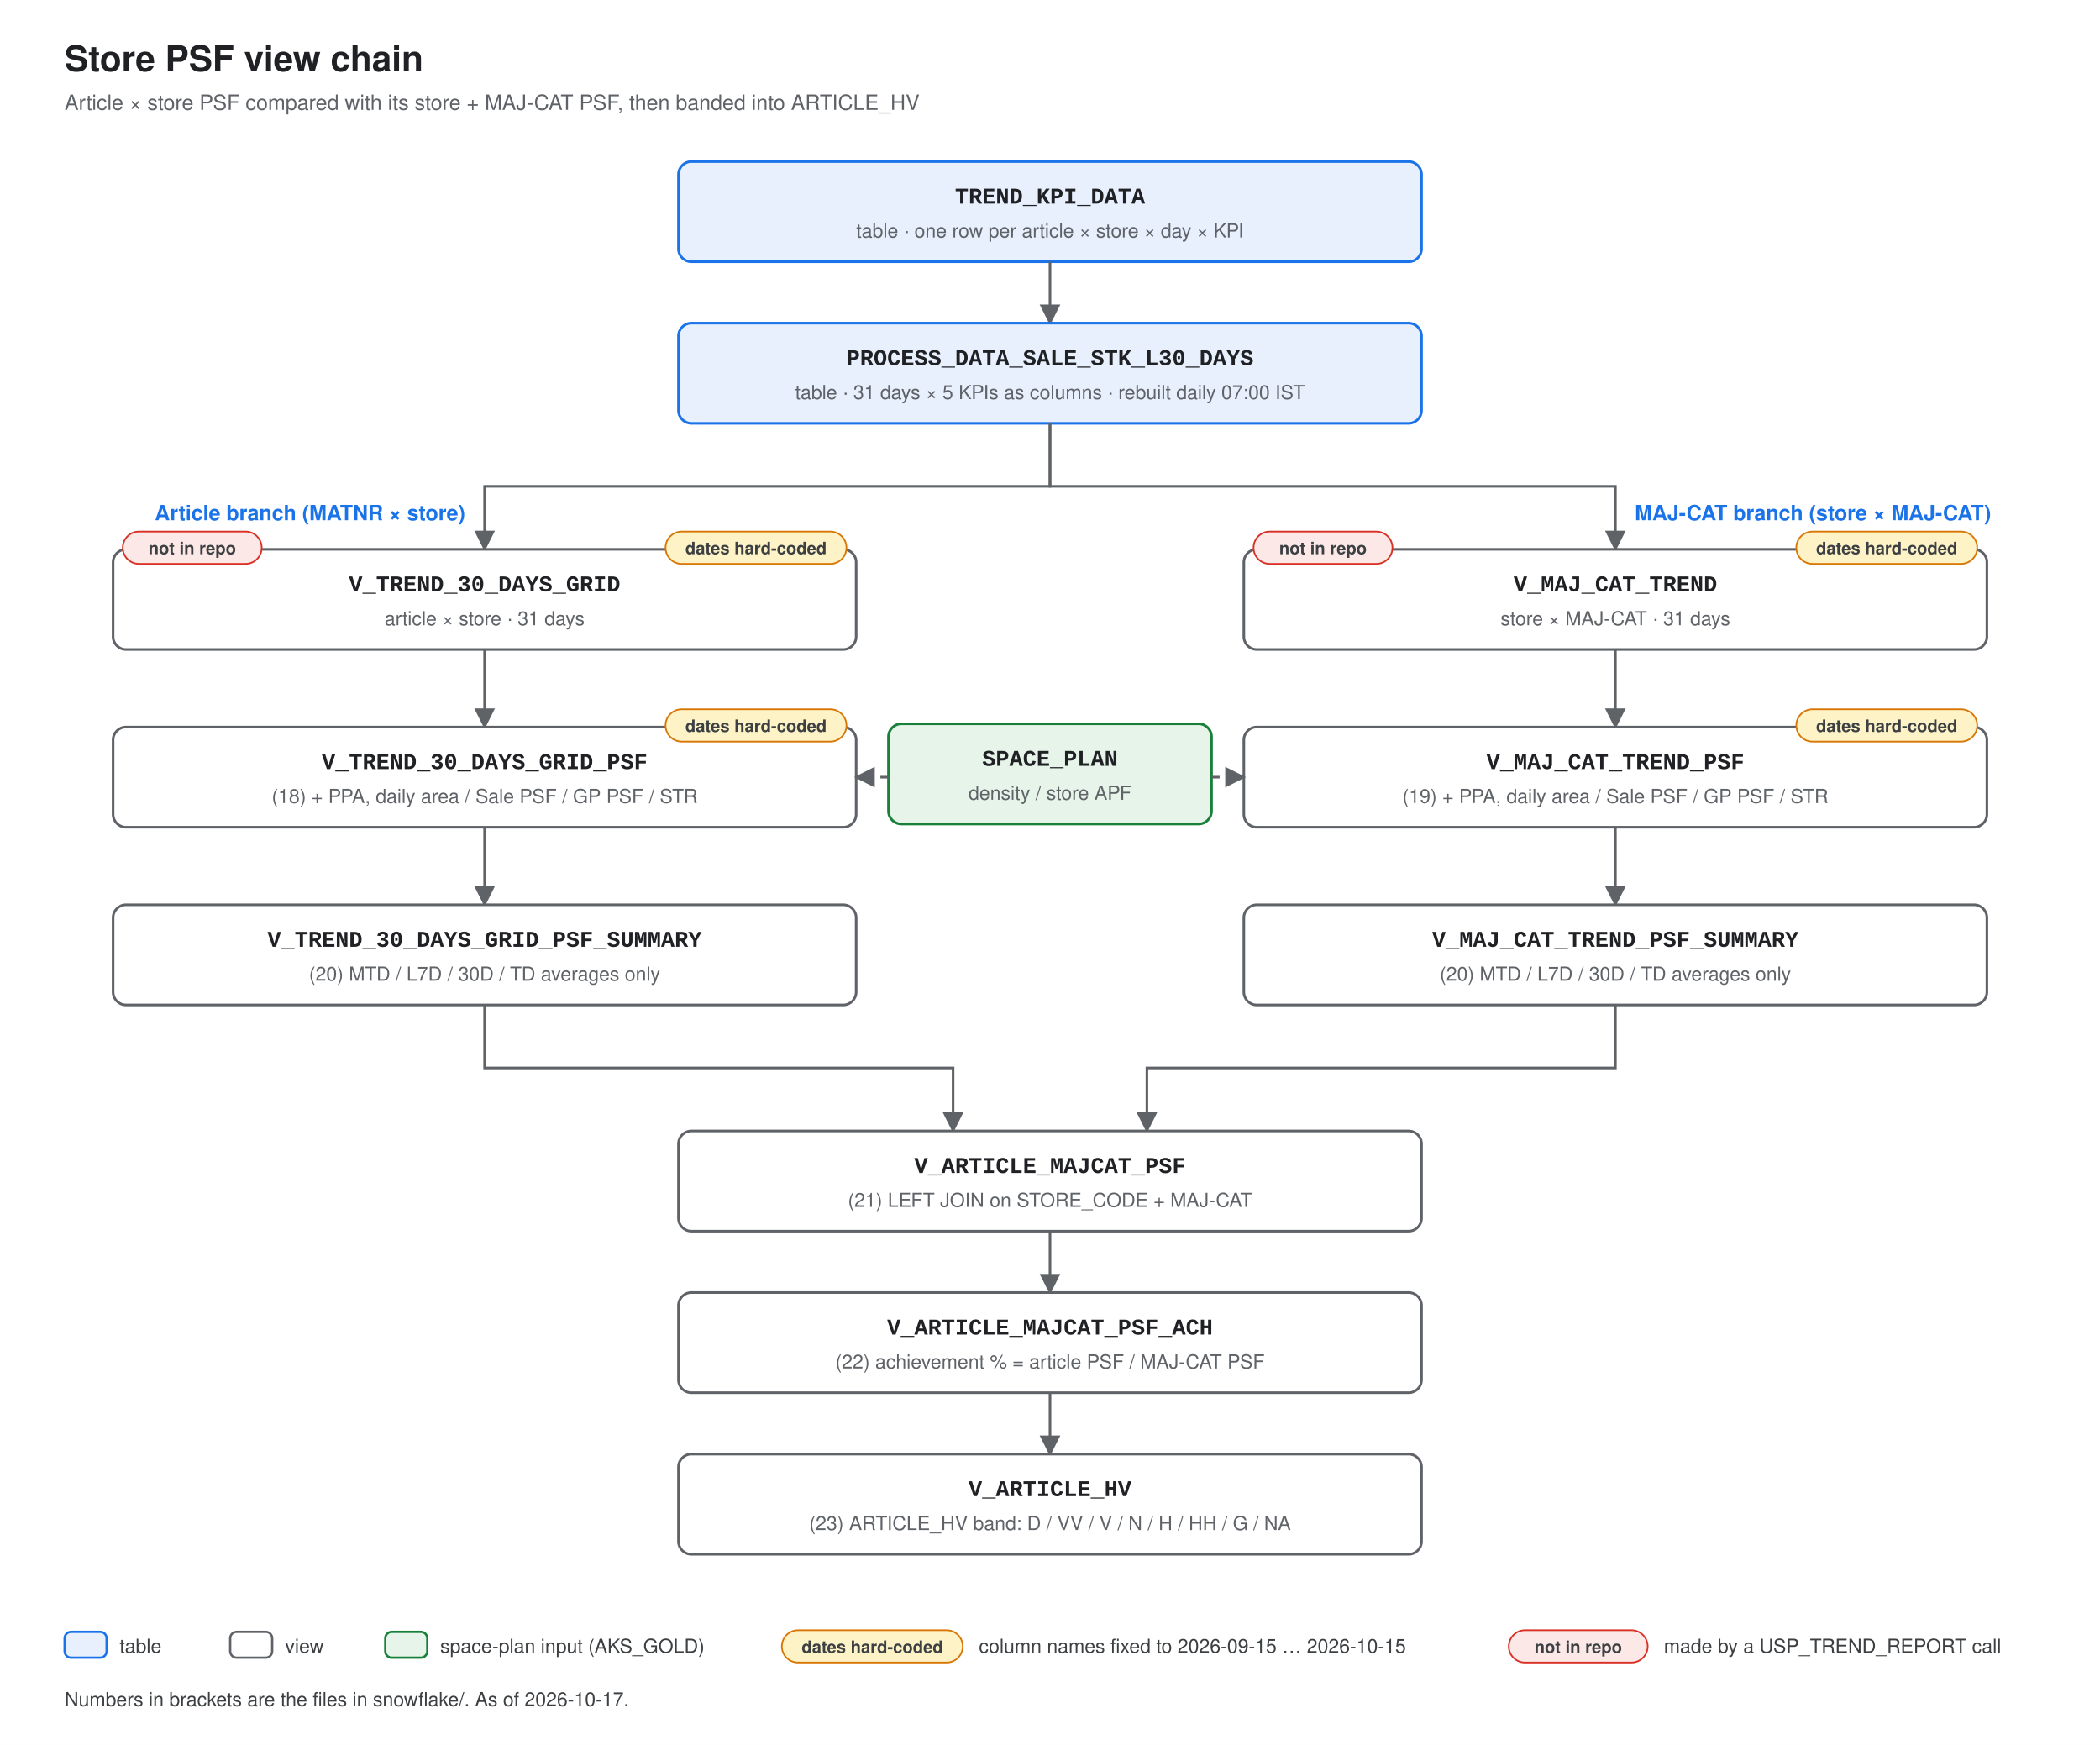
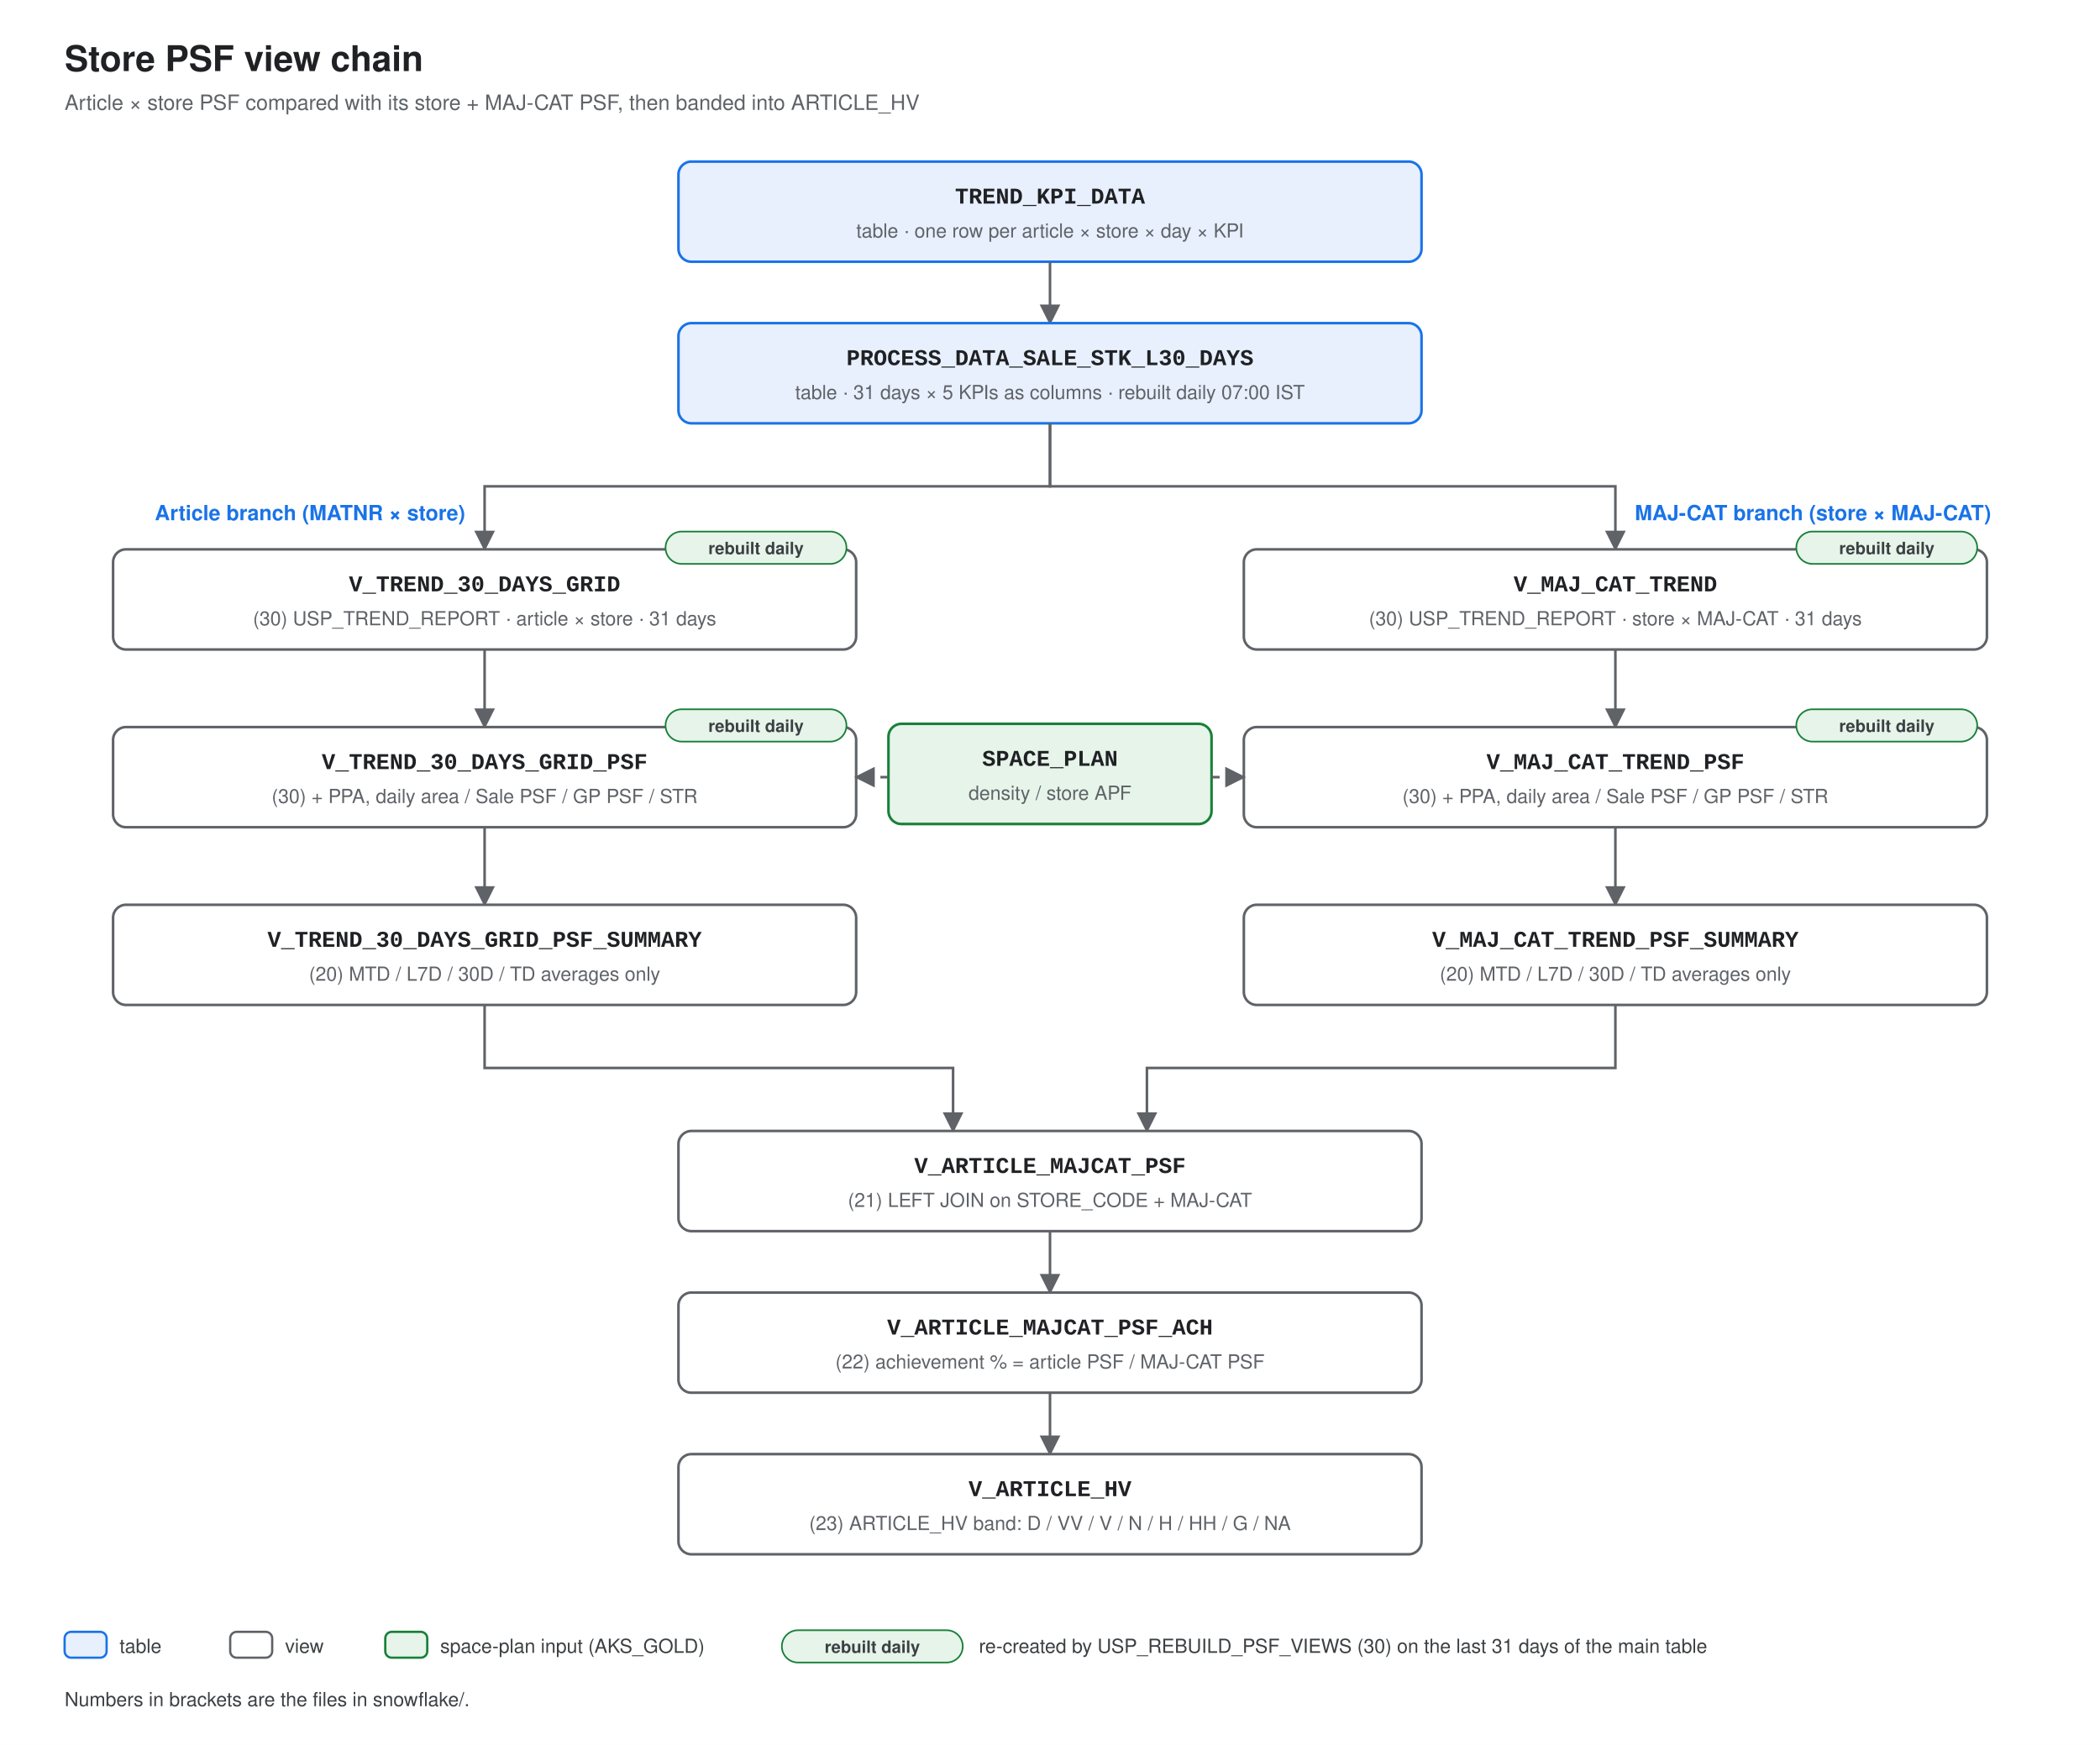
<svg xmlns="http://www.w3.org/2000/svg" width="1300" height="1080" viewBox="0 0 1300 1080" font-family="Segoe UI, Helvetica, Arial, sans-serif">
  <defs>
    <marker id="ah" viewBox="0 0 10 10" refX="9" refY="5" markerWidth="8" markerHeight="8" orient="auto-start-reverse">
      <path d="M0 0 L10 5 L0 10 z" fill="#5F6368" />
    </marker>
    <style>.name{font:600 14px Consolas, 'Courier New', monospace;fill:#202124;text-anchor:middle}.sub{font-size:12px;fill:#5F6368;text-anchor:middle}.tag{font-size:10.5px;font-weight:600;fill:#3C4043;text-anchor:middle}.edge{stroke:#5F6368;stroke-width:1.6;fill:none}.elabel{font-size:12px;fill:#5F6368}.col{font-size:13px;font-weight:600;fill:#1A73E8}.title{font-size:22px;font-weight:700;fill:#202124}.subtitle{font-size:13px;fill:#5F6368}.leg{font-size:12px;fill:#3C4043}</style>
  </defs>
  <rect width="1300" height="1080" fill="#FFFFFF" />
  <text x="40" y="44" class="title">Store PSF view chain</text>
  <text x="40" y="68" class="subtitle">Article × store PSF compared with its store + MAJ-CAT PSF, then banded into ARTICLE_HV</text>
  <rect x="420.0" y="100" width="460" height="62" rx="8" fill="#E8F0FE" stroke="#1A73E8" stroke-width="1.6" />
  <text x="650" y="126" class="name">TREND_KPI_DATA</text>
  <text x="650" y="147" class="sub">table · one row per article × store × day × KPI</text>
  <path d="M650 162 L650 200" class="edge" marker-end="url(#ah)" />
  <rect x="420.0" y="200" width="460" height="62" rx="8" fill="#E8F0FE" stroke="#1A73E8" stroke-width="1.6" />
  <text x="650" y="226" class="name">PROCESS_DATA_SALE_STK_L30_DAYS</text>
  <text x="650" y="247" class="sub">table · 31 days × 5 KPIs as columns · rebuilt daily 07:00 IST</text>
  <path d="M650 262 L650 301.0 L300 301.0 L300 340" class="edge" fill="none" marker-end="url(#ah)" />
  <path d="M650 262 L650 301.0 L1000 301.0 L1000 340" class="edge" fill="none" marker-end="url(#ah)" />
  <text x="288" y="322" class="col" text-anchor="end">Article branch (MATNR × store)</text>
  <text x="1012" y="322" class="col" text-anchor="start">MAJ-CAT branch (store × MAJ-CAT)</text>
  <rect x="70.0" y="340" width="460" height="62" rx="8" fill="#FFFFFF" stroke="#5F6368" stroke-width="1.6" />
  <text x="300" y="366" class="name">V_TREND_30_DAYS_GRID</text>
-   <text x="300" y="387" class="sub">article × store · 31 days</text>
-   <rect x="412.0" y="329" width="112" height="20" rx="10" fill="#FEF3C7" stroke="#D97706" />
-   <text x="468.0" y="343" class="tag">dates hard-coded</text>
-   <rect x="76.0" y="329" width="86" height="20" rx="10" fill="#FCE8E6" stroke="#D93025" />
-   <text x="119.0" y="343" class="tag">not in repo</text>
+   <text x="300" y="387" class="sub">(30) USP_TREND_REPORT · article × store · 31 days</text>
+   <rect x="412.0" y="329" width="112" height="20" rx="10" fill="#E6F4EA" stroke="#188038" />
+   <text x="468.0" y="343" class="tag">rebuilt daily</text>
  <path d="M300 402 L300 450" class="edge" marker-end="url(#ah)" />
  <rect x="70.0" y="450" width="460" height="62" rx="8" fill="#FFFFFF" stroke="#5F6368" stroke-width="1.6" />
  <text x="300" y="476" class="name">V_TREND_30_DAYS_GRID_PSF</text>
-   <text x="300" y="497" class="sub">(18) + PPA, daily area / Sale PSF / GP PSF / STR</text>
-   <rect x="412.0" y="439" width="112" height="20" rx="10" fill="#FEF3C7" stroke="#D97706" />
-   <text x="468.0" y="453" class="tag">dates hard-coded</text>
+   <text x="300" y="497" class="sub">(30) + PPA, daily area / Sale PSF / GP PSF / STR</text>
+   <rect x="412.0" y="439" width="112" height="20" rx="10" fill="#E6F4EA" stroke="#188038" />
+   <text x="468.0" y="453" class="tag">rebuilt daily</text>
  <path d="M300 512 L300 560" class="edge" marker-end="url(#ah)" />
  <rect x="70.0" y="560" width="460" height="62" rx="8" fill="#FFFFFF" stroke="#5F6368" stroke-width="1.6" />
  <text x="300" y="586" class="name">V_TREND_30_DAYS_GRID_PSF_SUMMARY</text>
  <text x="300" y="607" class="sub">(20) MTD / L7D / 30D / TD averages only</text>
  <rect x="770.0" y="340" width="460" height="62" rx="8" fill="#FFFFFF" stroke="#5F6368" stroke-width="1.6" />
  <text x="1000" y="366" class="name">V_MAJ_CAT_TREND</text>
-   <text x="1000" y="387" class="sub">store × MAJ-CAT · 31 days</text>
-   <rect x="1112.0" y="329" width="112" height="20" rx="10" fill="#FEF3C7" stroke="#D97706" />
-   <text x="1168.0" y="343" class="tag">dates hard-coded</text>
-   <rect x="776.0" y="329" width="86" height="20" rx="10" fill="#FCE8E6" stroke="#D93025" />
-   <text x="819.0" y="343" class="tag">not in repo</text>
+   <text x="1000" y="387" class="sub">(30) USP_TREND_REPORT · store × MAJ-CAT · 31 days</text>
+   <rect x="1112.0" y="329" width="112" height="20" rx="10" fill="#E6F4EA" stroke="#188038" />
+   <text x="1168.0" y="343" class="tag">rebuilt daily</text>
  <path d="M1000 402 L1000 450" class="edge" marker-end="url(#ah)" />
  <rect x="770.0" y="450" width="460" height="62" rx="8" fill="#FFFFFF" stroke="#5F6368" stroke-width="1.6" />
  <text x="1000" y="476" class="name">V_MAJ_CAT_TREND_PSF</text>
-   <text x="1000" y="497" class="sub">(19) + PPA, daily area / Sale PSF / GP PSF / STR</text>
-   <rect x="1112.0" y="439" width="112" height="20" rx="10" fill="#FEF3C7" stroke="#D97706" />
-   <text x="1168.0" y="453" class="tag">dates hard-coded</text>
+   <text x="1000" y="497" class="sub">(30) + PPA, daily area / Sale PSF / GP PSF / STR</text>
+   <rect x="1112.0" y="439" width="112" height="20" rx="10" fill="#E6F4EA" stroke="#188038" />
+   <text x="1168.0" y="453" class="tag">rebuilt daily</text>
  <path d="M1000 512 L1000 560" class="edge" marker-end="url(#ah)" />
  <rect x="770.0" y="560" width="460" height="62" rx="8" fill="#FFFFFF" stroke="#5F6368" stroke-width="1.6" />
  <text x="1000" y="586" class="name">V_MAJ_CAT_TREND_PSF_SUMMARY</text>
  <text x="1000" y="607" class="sub">(20) MTD / L7D / 30D / TD averages only</text>
  <rect x="550.0" y="448" width="200" height="62" rx="8" fill="#E6F4EA" stroke="#188038" stroke-width="1.6" />
  <text x="650" y="474" class="name">SPACE_PLAN</text>
  <text x="650" y="495" class="sub">density / store APF</text>
  <path d="M550.0 481.0 L530.0 481.0" class="edge" stroke-dasharray="5 4" marker-end="url(#ah)" />
  <path d="M750.0 481.0 L770.0 481.0" class="edge" stroke-dasharray="5 4" marker-end="url(#ah)" />
  <path d="M300 622 L300 661.0 L590 661.0 L590 700" class="edge" fill="none" marker-end="url(#ah)" />
  <path d="M1000 622 L1000 661.0 L710 661.0 L710 700" class="edge" fill="none" marker-end="url(#ah)" />
  <rect x="420.0" y="700" width="460" height="62" rx="8" fill="#FFFFFF" stroke="#5F6368" stroke-width="1.6" />
  <text x="650" y="726" class="name">V_ARTICLE_MAJCAT_PSF</text>
  <text x="650" y="747" class="sub">(21) LEFT JOIN on STORE_CODE + MAJ-CAT</text>
  <path d="M650 762 L650 800" class="edge" marker-end="url(#ah)" />
  <rect x="420.0" y="800" width="460" height="62" rx="8" fill="#FFFFFF" stroke="#5F6368" stroke-width="1.6" />
  <text x="650" y="826" class="name">V_ARTICLE_MAJCAT_PSF_ACH</text>
  <text x="650" y="847" class="sub">(22) achievement % = article PSF / MAJ-CAT PSF</text>
  <path d="M650 862 L650 900" class="edge" marker-end="url(#ah)" />
  <rect x="420.0" y="900" width="460" height="62" rx="8" fill="#FFFFFF" stroke="#5F6368" stroke-width="1.6" />
  <text x="650" y="926" class="name">V_ARTICLE_HV</text>
  <text x="650" y="947" class="sub">(23) ARTICLE_HV band: D / VV / V / N / H / HH / G / NA</text>
  <rect x="40" y="1010" width="26" height="16" rx="4" fill="#E8F0FE" stroke="#1A73E8" stroke-width="1.4" />
  <text x="74" y="1023" class="leg">table</text>
  <rect x="142.5" y="1010" width="26" height="16" rx="4" fill="#FFFFFF" stroke="#5F6368" stroke-width="1.4" />
  <text x="176.5" y="1023" class="leg">view</text>
  <rect x="238.5" y="1010" width="26" height="16" rx="4" fill="#E6F4EA" stroke="#188038" stroke-width="1.4" />
  <text x="272.5" y="1023" class="leg">space-plan input (AKS_GOLD)</text>
-   <rect x="484.0" y="1009" width="112" height="20" rx="10" fill="#FEF3C7" stroke="#D97706" />
-   <text x="540.0" y="1023" class="tag">dates hard-coded</text>
-   <text x="606.0" y="1023" class="leg">column names fixed to 2026-09-15 … 2026-10-15</text>
-   <rect x="934.0" y="1009" width="86" height="20" rx="10" fill="#FCE8E6" stroke="#D93025" />
-   <text x="977.0" y="1023" class="tag">not in repo</text>
-   <text x="1030.0" y="1023" class="leg">made by a USP_TREND_REPORT call</text>
-   <text x="40" y="1056" class="leg">Numbers in brackets are the files in snowflake/. As of 2026-10-17.</text>
+   <rect x="484.0" y="1009" width="112" height="20" rx="10" fill="#E6F4EA" stroke="#188038" />
+   <text x="540.0" y="1023" class="tag">rebuilt daily</text>
+   <text x="606.0" y="1023" class="leg">re-created by USP_REBUILD_PSF_VIEWS (30) on the last 31 days of the main table</text>
+   <text x="40" y="1056" class="leg">Numbers in brackets are the files in snowflake/.</text>
</svg>
